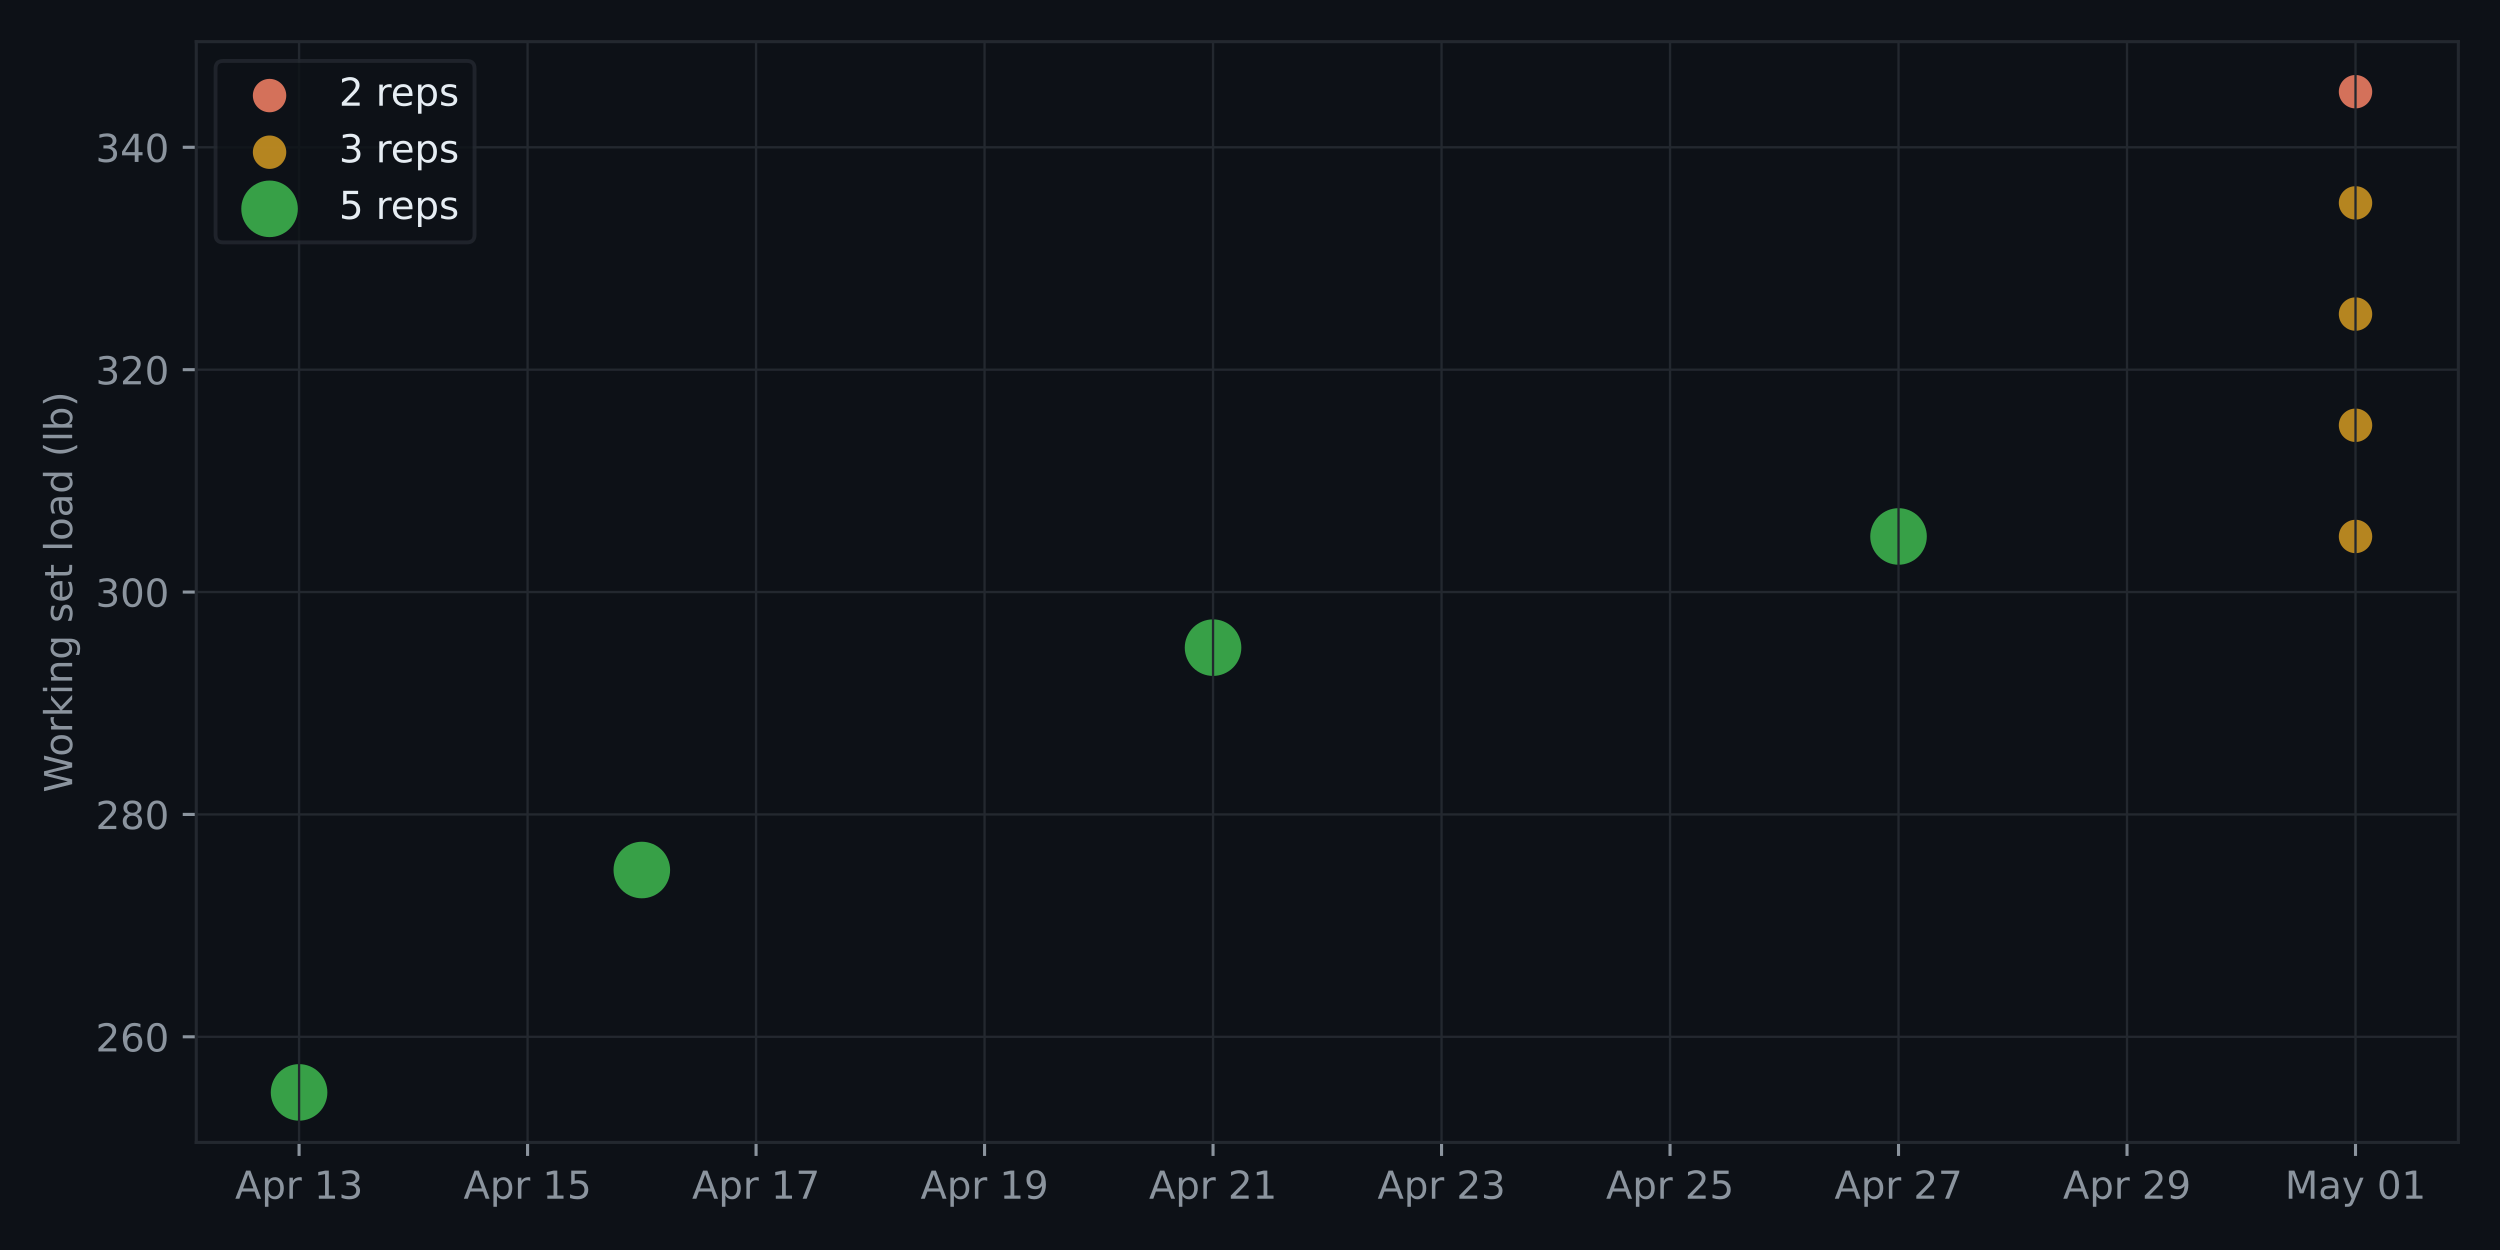
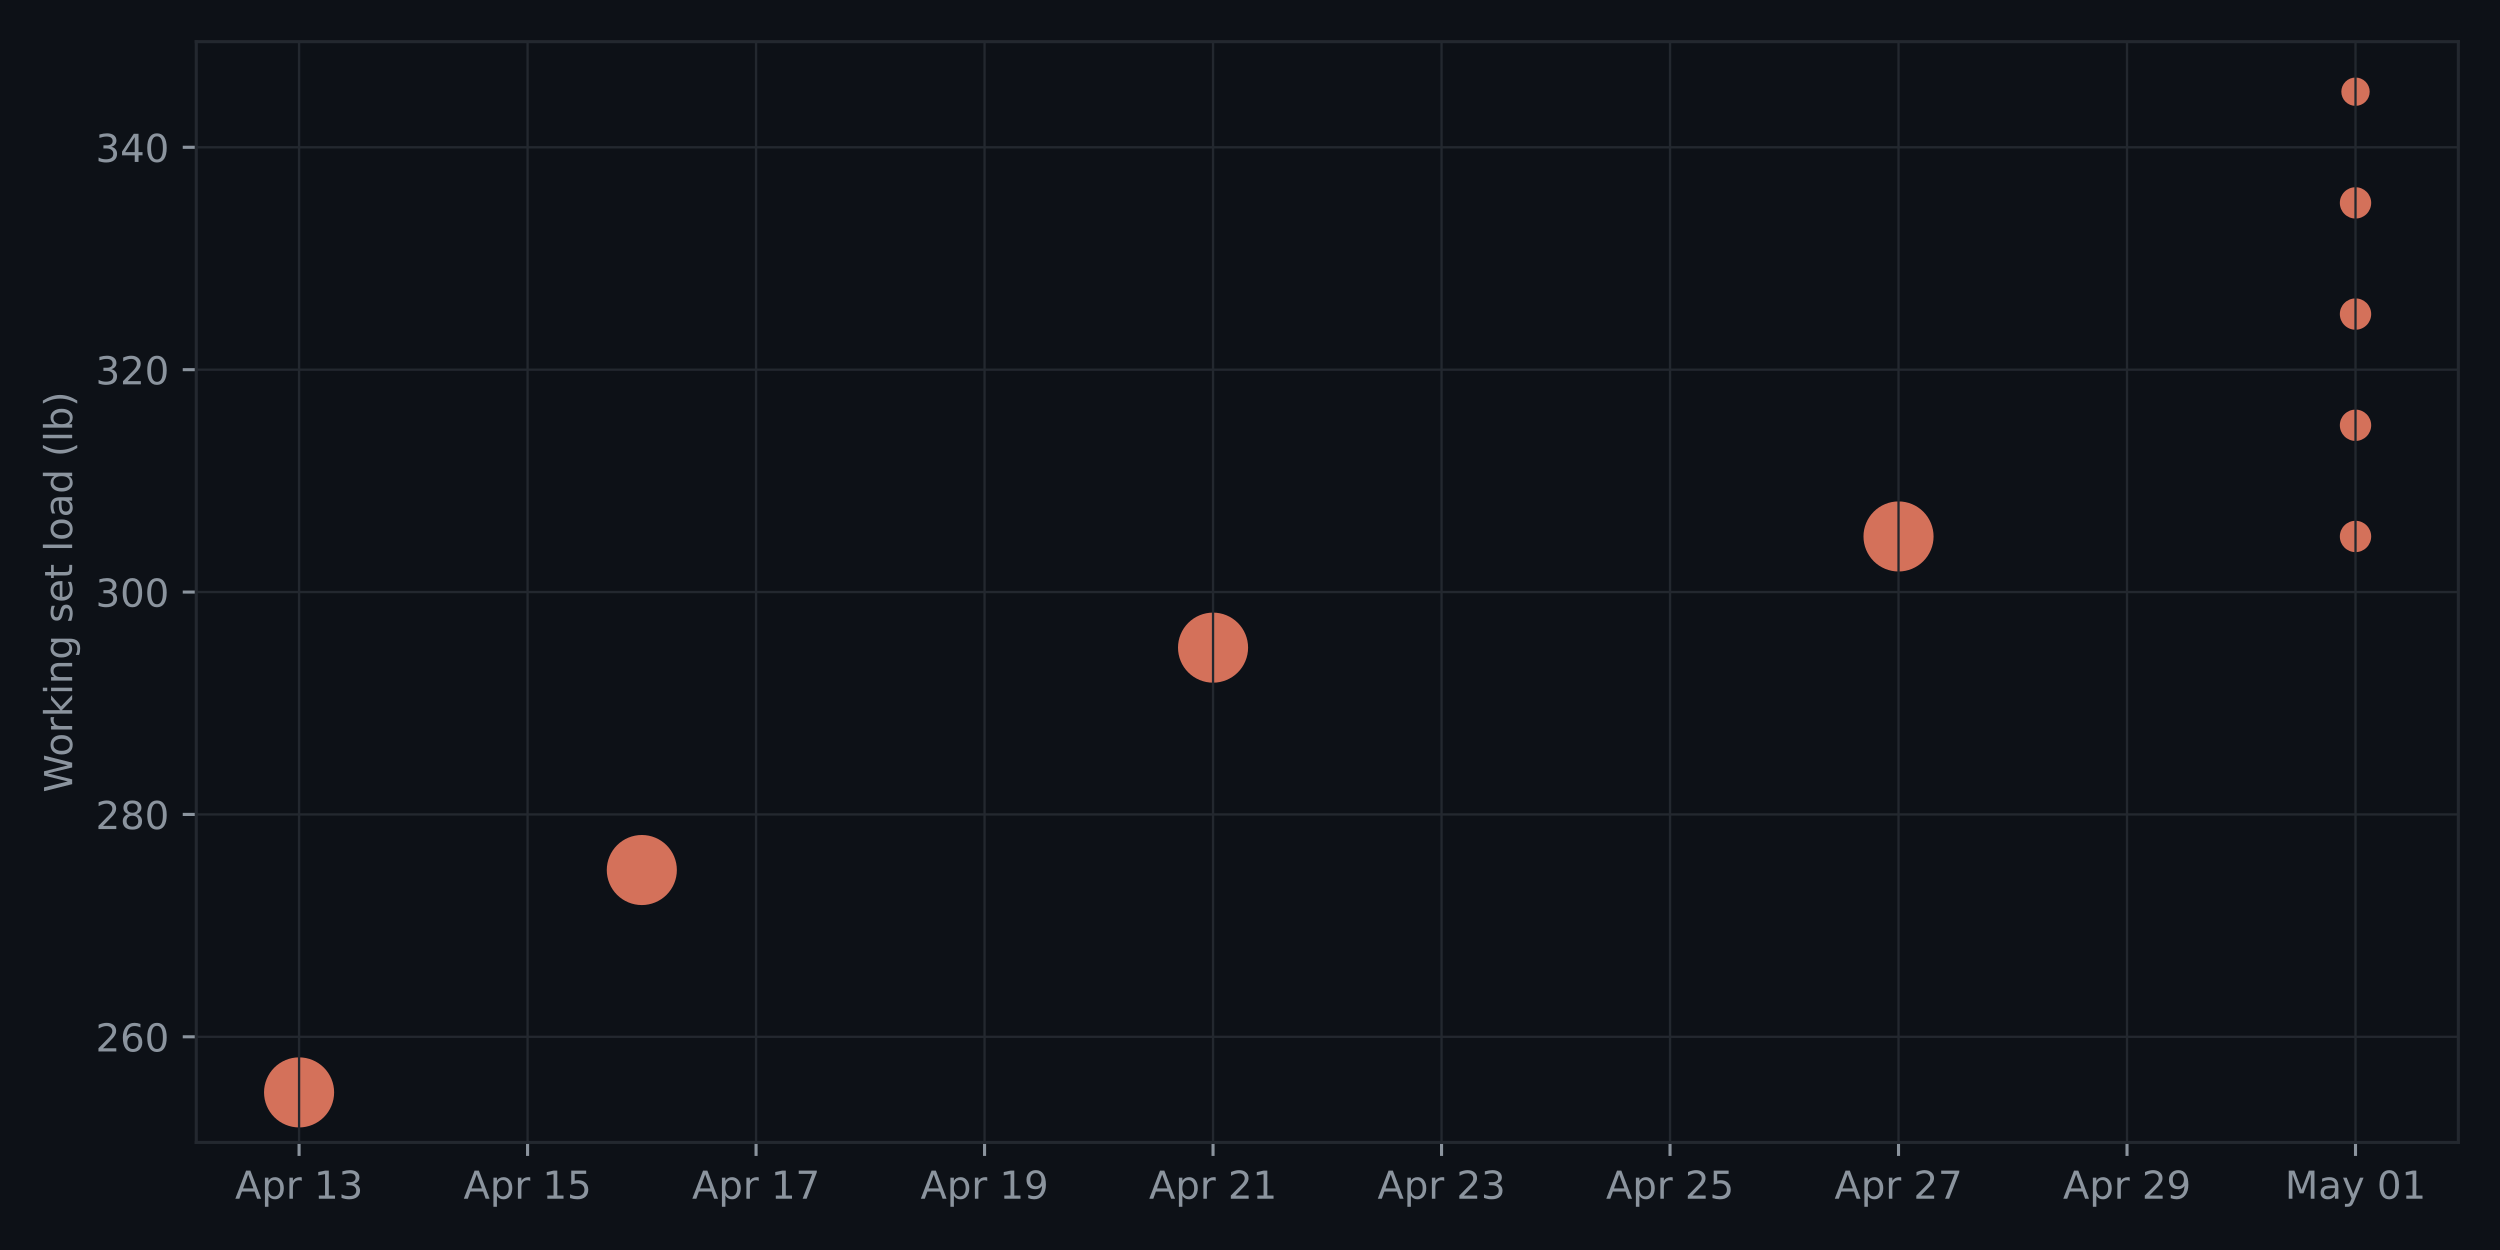
<svg xmlns="http://www.w3.org/2000/svg" xmlns:xlink="http://www.w3.org/1999/xlink" width="648pt" height="324pt" viewBox="0 0 648 324" version="1.1">
  <defs>
    <style type="text/css">*{stroke-linejoin: round; stroke-linecap: butt}</style>
  </defs>
  <g id="figure_1">
    <g id="patch_1">
      <path d="M 0 324  L 648 324  L 648 0  L 0 0  z " style="fill: #0d1117" />
    </g>
    <g id="axes_1">
      <g id="patch_2">
        <path d="M 50.87 296.12  L 637.2 296.12  L 637.2 10.8  L 50.87 10.8  z " style="fill: #0d1117" />
      </g>
      <g id="PathCollection_1">
-         <path d="M 610.549 28.099  C 611.697 28.099 612.798 27.643 613.61 26.831  C 614.423 26.019 614.879 24.917 614.879 23.769  C 614.879 22.621 614.423 21.519 613.61 20.707  C 612.798 19.895 611.697 19.439 610.549 19.439  C 609.4 19.439 608.299 19.895 607.487 20.707  C 606.675 21.519 606.219 22.621 606.219 23.769  C 606.219 24.917 606.675 26.019 607.487 26.831  C 608.299 27.643 609.4 28.099 610.549 28.099  z " clip-path="url(#p362db717b7)" style="fill: #f78166; fill-opacity: 0.85" />
-       </g>
-       <g id="PathCollection_2">
-         <path d="M 610.549 143.38  C 611.697 143.38 612.798 142.924 613.61 142.112  C 614.423 141.3 614.879 140.198 614.879 139.05  C 614.879 137.902 614.423 136.8 613.61 135.988  C 612.798 135.176 611.697 134.72 610.549 134.72  C 609.4 134.72 608.299 135.176 607.487 135.988  C 606.675 136.8 606.219 137.902 606.219 139.05  C 606.219 140.198 606.675 141.3 607.487 142.112  C 608.299 142.924 609.4 143.38 610.549 143.38  z " clip-path="url(#p362db717b7)" style="fill: #d29922; fill-opacity: 0.85" />
-         <path d="M 610.549 114.56  C 611.697 114.56 612.798 114.104 613.61 113.292  C 614.423 112.48 614.879 111.378 614.879 110.23  C 614.879 109.081 614.423 107.98 613.61 107.168  C 612.798 106.356 611.697 105.9 610.549 105.9  C 609.4 105.9 608.299 106.356 607.487 107.168  C 606.675 107.98 606.219 109.081 606.219 110.23  C 606.219 111.378 606.675 112.48 607.487 113.292  C 608.299 114.104 609.4 114.56 610.549 114.56  z " clip-path="url(#p362db717b7)" style="fill: #d29922; fill-opacity: 0.85" />
-         <path d="M 610.549 85.74  C 611.697 85.74 612.798 85.283 613.61 84.471  C 614.423 83.659 614.879 82.558 614.879 81.409  C 614.879 80.261 614.423 79.16 613.61 78.348  C 612.798 77.536 611.697 77.079 610.549 77.079  C 609.4 77.079 608.299 77.536 607.487 78.348  C 606.675 79.16 606.219 80.261 606.219 81.409  C 606.219 82.558 606.675 83.659 607.487 84.471  C 608.299 85.283 609.4 85.74 610.549 85.74  z " clip-path="url(#p362db717b7)" style="fill: #d29922; fill-opacity: 0.85" />
-         <path d="M 610.549 56.919  C 611.697 56.919 612.798 56.463 613.61 55.651  C 614.423 54.839 614.879 53.738 614.879 52.589  C 614.879 51.441 614.423 50.339 613.61 49.527  C 612.798 48.715 611.697 48.259 610.549 48.259  C 609.4 48.259 608.299 48.715 607.487 49.527  C 606.675 50.339 606.219 51.441 606.219 52.589  C 606.219 53.738 606.675 54.839 607.487 55.651  C 608.299 56.463 609.4 56.919 610.549 56.919  z " clip-path="url(#p362db717b7)" style="fill: #d29922; fill-opacity: 0.85" />
-       </g>
-       <g id="PathCollection_3">
-         <path d="M 77.521 290.482  C 79.466 290.482 81.331 289.71 82.705 288.335  C 84.08 286.96 84.853 285.095 84.853 283.151  C 84.853 281.207 84.08 279.342 82.705 277.967  C 81.331 276.592 79.466 275.819 77.521 275.819  C 75.577 275.819 73.712 276.592 72.337 277.967  C 70.962 279.342 70.19 281.207 70.19 283.151  C 70.19 285.095 70.962 286.96 72.337 288.335  C 73.712 289.71 75.577 290.482 77.521 290.482  z " clip-path="url(#p362db717b7)" style="fill: #3fb950; fill-opacity: 0.85" />
-         <path d="M 166.359 232.842  C 168.304 232.842 170.169 232.069 171.543 230.695  C 172.918 229.32 173.691 227.455 173.691 225.511  C 173.691 223.566 172.918 221.701 171.543 220.326  C 170.169 218.952 168.304 218.179 166.359 218.179  C 164.415 218.179 162.55 218.952 161.175 220.326  C 159.8 221.701 159.028 223.566 159.028 225.511  C 159.028 227.455 159.8 229.32 161.175 230.695  C 162.55 232.069 164.415 232.842 166.359 232.842  z " clip-path="url(#p362db717b7)" style="fill: #3fb950; fill-opacity: 0.85" />
-         <path d="M 314.422 175.202  C 316.367 175.202 318.232 174.429 319.606 173.054  C 320.981 171.679 321.754 169.814 321.754 167.87  C 321.754 165.926 320.981 164.061 319.606 162.686  C 318.232 161.311 316.367 160.539 314.422 160.539  C 312.478 160.539 310.613 161.311 309.238 162.686  C 307.863 164.061 307.091 165.926 307.091 167.87  C 307.091 169.814 307.863 171.679 309.238 173.054  C 310.613 174.429 312.478 175.202 314.422 175.202  z " clip-path="url(#p362db717b7)" style="fill: #3fb950; fill-opacity: 0.85" />
-         <path d="M 492.098 146.381  C 494.042 146.381 495.907 145.609 497.282 144.234  C 498.657 142.859 499.43 140.994 499.43 139.05  C 499.43 137.106 498.657 135.241 497.282 133.866  C 495.907 132.491 494.042 131.718 492.098 131.718  C 490.154 131.718 488.289 132.491 486.914 133.866  C 485.539 135.241 484.767 137.106 484.767 139.05  C 484.767 140.994 485.539 142.859 486.914 144.234  C 488.289 145.609 490.154 146.381 492.098 146.381  z " clip-path="url(#p362db717b7)" style="fill: #3fb950; fill-opacity: 0.85" />
+         <path d="M 77.521 292.234  C 79.93 292.234 82.241 291.277 83.944 289.574  C 85.647 287.87 86.604 285.56 86.604 283.151  C 86.604 280.742 85.647 278.432 83.944 276.728  C 82.241 275.025 79.93 274.068 77.521 274.068  C 75.113 274.068 72.802 275.025 71.099 276.728  C 69.395 278.432 68.438 280.742 68.438 283.151  C 68.438 285.56 69.395 287.87 71.099 289.574  C 72.802 291.277 75.113 292.234 77.521 292.234  z " clip-path="url(#p759ec7ff2c)" style="fill: #f78166; fill-opacity: 0.85" />
+         <path d="M 166.359 234.593  C 168.768 234.593 171.079 233.636 172.782 231.933  C 174.485 230.23 175.442 227.919 175.442 225.511  C 175.442 223.102 174.485 220.791 172.782 219.088  C 171.079 217.385 168.768 216.428 166.359 216.428  C 163.95 216.428 161.64 217.385 159.937 219.088  C 158.233 220.791 157.276 223.102 157.276 225.511  C 157.276 227.919 158.233 230.23 159.937 231.933  C 161.64 233.636 163.95 234.593 166.359 234.593  z " clip-path="url(#p759ec7ff2c)" style="fill: #f78166; fill-opacity: 0.85" />
+         <path d="M 314.422 176.953  C 316.831 176.953 319.142 175.996 320.845 174.293  C 322.548 172.589 323.505 170.279 323.505 167.87  C 323.505 165.461 322.548 163.151 320.845 161.447  C 319.142 159.744 316.831 158.787 314.422 158.787  C 312.014 158.787 309.703 159.744 308 161.447  C 306.296 163.151 305.339 165.461 305.339 167.87  C 305.339 170.279 306.296 172.589 308 174.293  C 309.703 175.996 312.014 176.953 314.422 176.953  z " clip-path="url(#p759ec7ff2c)" style="fill: #f78166; fill-opacity: 0.85" />
+         <path d="M 492.098 148.133  C 494.507 148.133 496.817 147.176 498.521 145.473  C 500.224 143.769 501.181 141.459 501.181 139.05  C 501.181 136.641 500.224 134.331 498.521 132.627  C 496.817 130.924 494.507 129.967 492.098 129.967  C 489.689 129.967 487.379 130.924 485.676 132.627  C 483.972 134.331 483.015 136.641 483.015 139.05  C 483.015 141.459 483.972 143.769 485.676 145.473  C 487.379 147.176 489.689 148.133 492.098 148.133  z " clip-path="url(#p759ec7ff2c)" style="fill: #f78166; fill-opacity: 0.85" />
+         <path d="M 610.549 143.112  C 611.626 143.112 612.659 142.684 613.421 141.922  C 614.183 141.16 614.611 140.127 614.611 139.05  C 614.611 137.973 614.183 136.939 613.421 136.178  C 612.659 135.416 611.626 134.988 610.549 134.988  C 609.471 134.988 608.438 135.416 607.676 136.178  C 606.915 136.939 606.487 137.973 606.487 139.05  C 606.487 140.127 606.915 141.16 607.676 141.922  C 608.438 142.684 609.471 143.112 610.549 143.112  z " clip-path="url(#p759ec7ff2c)" style="fill: #f78166; fill-opacity: 0.85" />
+         <path d="M 610.549 114.292  C 611.626 114.292 612.659 113.864 613.421 113.102  C 614.183 112.34 614.611 111.307 614.611 110.23  C 614.611 109.152 614.183 108.119 613.421 107.357  C 612.659 106.596 611.626 106.168 610.549 106.168  C 609.471 106.168 608.438 106.596 607.676 107.357  C 606.915 108.119 606.487 109.152 606.487 110.23  C 606.487 111.307 606.915 112.34 607.676 113.102  C 608.438 113.864 609.471 114.292 610.549 114.292  z " clip-path="url(#p759ec7ff2c)" style="fill: #f78166; fill-opacity: 0.85" />
+         <path d="M 610.549 85.472  C 611.626 85.472 612.659 85.044 613.421 84.282  C 614.183 83.52 614.611 82.487 614.611 81.409  C 614.611 80.332 614.183 79.299 613.421 78.537  C 612.659 77.775 611.626 77.347 610.549 77.347  C 609.471 77.347 608.438 77.775 607.676 78.537  C 606.915 79.299 606.487 80.332 606.487 81.409  C 606.487 82.487 606.915 83.52 607.676 84.282  C 608.438 85.044 609.471 85.472 610.549 85.472  z " clip-path="url(#p759ec7ff2c)" style="fill: #f78166; fill-opacity: 0.85" />
+         <path d="M 610.549 56.651  C 611.626 56.651 612.659 56.223 613.421 55.462  C 614.183 54.7 614.611 53.667 614.611 52.589  C 614.611 51.512 614.183 50.479 613.421 49.717  C 612.659 48.955 611.626 48.527 610.549 48.527  C 609.471 48.527 608.438 48.955 607.676 49.717  C 606.915 50.479 606.487 51.512 606.487 52.589  C 606.487 53.667 606.915 54.7 607.676 55.462  C 608.438 56.223 609.471 56.651 610.549 56.651  z " clip-path="url(#p759ec7ff2c)" style="fill: #f78166; fill-opacity: 0.85" />
+         <path d="M 610.549 27.443  C 611.523 27.443 612.458 27.056 613.147 26.367  C 613.836 25.678 614.223 24.744 614.223 23.769  C 614.223 22.795 613.836 21.86 613.147 21.171  C 612.458 20.482 611.523 20.095 610.549 20.095  C 609.574 20.095 608.64 20.482 607.951 21.171  C 607.262 21.86 606.874 22.795 606.874 23.769  C 606.874 24.744 607.262 25.678 607.951 26.367  C 608.64 27.056 609.574 27.443 610.549 27.443  z " clip-path="url(#p759ec7ff2c)" style="fill: #f78166; fill-opacity: 0.85" />
      </g>
      <g id="matplotlib.axis_1">
        <g id="xtick_1">
          <g id="line2d_1">
-             <path d="M 77.521 296.12  L 77.521 10.8  " clip-path="url(#p362db717b7)" style="fill: none; stroke: #23282f; stroke-width: 0.6; stroke-linecap: square" />
+             <path d="M 77.521 296.12  L 77.521 10.8  " clip-path="url(#p759ec7ff2c)" style="fill: none; stroke: #23282f; stroke-width: 0.6; stroke-linecap: square" />
          </g>
          <g id="line2d_2">
            <defs>
-               <path id="mfca9817103" d="M 0 0  L 0 3.5  " style="stroke: #8b949e; stroke-width: 0.8" />
+               <path id="m2b753c5505" d="M 0 0  L 0 3.5  " style="stroke: #8b949e; stroke-width: 0.8" />
            </defs>
            <g>
-               <use xlink:href="#mfca9817103" x="77.521" y="296.12" style="fill: #8b949e; stroke: #8b949e; stroke-width: 0.8" />
+               <use xlink:href="#m2b753c5505" x="77.521" y="296.12" style="fill: #8b949e; stroke: #8b949e; stroke-width: 0.8" />
            </g>
          </g>
          <g id="text_1">
            <g style="fill: #8b949e" transform="translate(60.9198 310.7184) scale(0.1 -0.1)">
              <defs>
                <path id="DejaVuSans-41" d="M 2188 4044  L 1331 1722  L 3047 1722  L 2188 4044  z M 1831 4666  L 2547 4666  L 4325 0  L 3669 0  L 3244 1197  L 1141 1197  L 716 0  L 50 0  L 1831 4666  z " transform="scale(0.015625)" />
                <path id="DejaVuSans-70" d="M 1159 525  L 1159 -1331  L 581 -1331  L 581 3500  L 1159 3500  L 1159 2969  Q 1341 3281 1617 3432  Q 1894 3584 2278 3584  Q 2916 3584 3314 3078  Q 3713 2572 3713 1747  Q 3713 922 3314 415  Q 2916 -91 2278 -91  Q 1894 -91 1617 61  Q 1341 213 1159 525  z M 3116 1747  Q 3116 2381 2855 2742  Q 2594 3103 2138 3103  Q 1681 3103 1420 2742  Q 1159 2381 1159 1747  Q 1159 1113 1420 752  Q 1681 391 2138 391  Q 2594 391 2855 752  Q 3116 1113 3116 1747  z " transform="scale(0.015625)" />
                <path id="DejaVuSans-72" d="M 2631 2963  Q 2534 3019 2420 3045  Q 2306 3072 2169 3072  Q 1681 3072 1420 2755  Q 1159 2438 1159 1844  L 1159 0  L 581 0  L 581 3500  L 1159 3500  L 1159 2956  Q 1341 3275 1631 3429  Q 1922 3584 2338 3584  Q 2397 3584 2469 3576  Q 2541 3569 2628 3553  L 2631 2963  z " transform="scale(0.015625)" />
                <path id="DejaVuSans-20" transform="scale(0.015625)" />
                <path id="DejaVuSans-31" d="M 794 531  L 1825 531  L 1825 4091  L 703 3866  L 703 4441  L 1819 4666  L 2450 4666  L 2450 531  L 3481 531  L 3481 0  L 794 0  L 794 531  z " transform="scale(0.015625)" />
                <path id="DejaVuSans-33" d="M 2597 2516  Q 3050 2419 3304 2112  Q 3559 1806 3559 1356  Q 3559 666 3084 287  Q 2609 -91 1734 -91  Q 1441 -91 1130 -33  Q 819 25 488 141  L 488 750  Q 750 597 1062 519  Q 1375 441 1716 441  Q 2309 441 2620 675  Q 2931 909 2931 1356  Q 2931 1769 2642 2001  Q 2353 2234 1838 2234  L 1294 2234  L 1294 2753  L 1863 2753  Q 2328 2753 2575 2939  Q 2822 3125 2822 3475  Q 2822 3834 2567 4026  Q 2313 4219 1838 4219  Q 1578 4219 1281 4162  Q 984 4106 628 3988  L 628 4550  Q 988 4650 1302 4700  Q 1616 4750 1894 4750  Q 2613 4750 3031 4423  Q 3450 4097 3450 3541  Q 3450 3153 3228 2886  Q 3006 2619 2597 2516  z " transform="scale(0.015625)" />
              </defs>
              <use xlink:href="#DejaVuSans-41" />
              <use xlink:href="#DejaVuSans-70" x="68.408" />
              <use xlink:href="#DejaVuSans-72" x="131.885" />
              <use xlink:href="#DejaVuSans-20" x="172.998" />
              <use xlink:href="#DejaVuSans-31" x="204.785" />
              <use xlink:href="#DejaVuSans-33" x="268.408" />
            </g>
          </g>
        </g>
        <g id="xtick_2">
          <g id="line2d_3">
-             <path d="M 136.747 296.12  L 136.747 10.8  " clip-path="url(#p362db717b7)" style="fill: none; stroke: #23282f; stroke-width: 0.6; stroke-linecap: square" />
+             <path d="M 136.747 296.12  L 136.747 10.8  " clip-path="url(#p759ec7ff2c)" style="fill: none; stroke: #23282f; stroke-width: 0.6; stroke-linecap: square" />
          </g>
          <g id="line2d_4">
            <g>
-               <use xlink:href="#mfca9817103" x="136.747" y="296.12" style="fill: #8b949e; stroke: #8b949e; stroke-width: 0.8" />
+               <use xlink:href="#m2b753c5505" x="136.747" y="296.12" style="fill: #8b949e; stroke: #8b949e; stroke-width: 0.8" />
            </g>
          </g>
          <g id="text_2">
            <g style="fill: #8b949e" transform="translate(120.1451 310.7184) scale(0.1 -0.1)">
              <defs>
                <path id="DejaVuSans-35" d="M 691 4666  L 3169 4666  L 3169 4134  L 1269 4134  L 1269 2991  Q 1406 3038 1543 3061  Q 1681 3084 1819 3084  Q 2600 3084 3056 2656  Q 3513 2228 3513 1497  Q 3513 744 3044 326  Q 2575 -91 1722 -91  Q 1428 -91 1123 -41  Q 819 9 494 109  L 494 744  Q 775 591 1075 516  Q 1375 441 1709 441  Q 2250 441 2565 725  Q 2881 1009 2881 1497  Q 2881 1984 2565 2268  Q 2250 2553 1709 2553  Q 1456 2553 1204 2497  Q 953 2441 691 2322  L 691 4666  z " transform="scale(0.015625)" />
              </defs>
              <use xlink:href="#DejaVuSans-41" />
              <use xlink:href="#DejaVuSans-70" x="68.408" />
              <use xlink:href="#DejaVuSans-72" x="131.885" />
              <use xlink:href="#DejaVuSans-20" x="172.998" />
              <use xlink:href="#DejaVuSans-31" x="204.785" />
              <use xlink:href="#DejaVuSans-35" x="268.408" />
            </g>
          </g>
        </g>
        <g id="xtick_3">
          <g id="line2d_5">
-             <path d="M 195.972 296.12  L 195.972 10.8  " clip-path="url(#p362db717b7)" style="fill: none; stroke: #23282f; stroke-width: 0.6; stroke-linecap: square" />
+             <path d="M 195.972 296.12  L 195.972 10.8  " clip-path="url(#p759ec7ff2c)" style="fill: none; stroke: #23282f; stroke-width: 0.6; stroke-linecap: square" />
          </g>
          <g id="line2d_6">
            <g>
-               <use xlink:href="#mfca9817103" x="195.972" y="296.12" style="fill: #8b949e; stroke: #8b949e; stroke-width: 0.8" />
+               <use xlink:href="#m2b753c5505" x="195.972" y="296.12" style="fill: #8b949e; stroke: #8b949e; stroke-width: 0.8" />
            </g>
          </g>
          <g id="text_3">
            <g style="fill: #8b949e" transform="translate(179.3703 310.7184) scale(0.1 -0.1)">
              <defs>
                <path id="DejaVuSans-37" d="M 525 4666  L 3525 4666  L 3525 4397  L 1831 0  L 1172 0  L 2766 4134  L 525 4134  L 525 4666  z " transform="scale(0.015625)" />
              </defs>
              <use xlink:href="#DejaVuSans-41" />
              <use xlink:href="#DejaVuSans-70" x="68.408" />
              <use xlink:href="#DejaVuSans-72" x="131.885" />
              <use xlink:href="#DejaVuSans-20" x="172.998" />
              <use xlink:href="#DejaVuSans-31" x="204.785" />
              <use xlink:href="#DejaVuSans-37" x="268.408" />
            </g>
          </g>
        </g>
        <g id="xtick_4">
          <g id="line2d_7">
-             <path d="M 255.197 296.12  L 255.197 10.8  " clip-path="url(#p362db717b7)" style="fill: none; stroke: #23282f; stroke-width: 0.6; stroke-linecap: square" />
+             <path d="M 255.197 296.12  L 255.197 10.8  " clip-path="url(#p759ec7ff2c)" style="fill: none; stroke: #23282f; stroke-width: 0.6; stroke-linecap: square" />
          </g>
          <g id="line2d_8">
            <g>
-               <use xlink:href="#mfca9817103" x="255.197" y="296.12" style="fill: #8b949e; stroke: #8b949e; stroke-width: 0.8" />
+               <use xlink:href="#m2b753c5505" x="255.197" y="296.12" style="fill: #8b949e; stroke: #8b949e; stroke-width: 0.8" />
            </g>
          </g>
          <g id="text_4">
            <g style="fill: #8b949e" transform="translate(238.5956 310.7184) scale(0.1 -0.1)">
              <defs>
                <path id="DejaVuSans-39" d="M 703 97  L 703 672  Q 941 559 1184 500  Q 1428 441 1663 441  Q 2288 441 2617 861  Q 2947 1281 2994 2138  Q 2813 1869 2534 1725  Q 2256 1581 1919 1581  Q 1219 1581 811 2004  Q 403 2428 403 3163  Q 403 3881 828 4315  Q 1253 4750 1959 4750  Q 2769 4750 3195 4129  Q 3622 3509 3622 2328  Q 3622 1225 3098 567  Q 2575 -91 1691 -91  Q 1453 -91 1209 -44  Q 966 3 703 97  z M 1959 2075  Q 2384 2075 2632 2365  Q 2881 2656 2881 3163  Q 2881 3666 2632 3958  Q 2384 4250 1959 4250  Q 1534 4250 1286 3958  Q 1038 3666 1038 3163  Q 1038 2656 1286 2365  Q 1534 2075 1959 2075  z " transform="scale(0.015625)" />
              </defs>
              <use xlink:href="#DejaVuSans-41" />
              <use xlink:href="#DejaVuSans-70" x="68.408" />
              <use xlink:href="#DejaVuSans-72" x="131.885" />
              <use xlink:href="#DejaVuSans-20" x="172.998" />
              <use xlink:href="#DejaVuSans-31" x="204.785" />
              <use xlink:href="#DejaVuSans-39" x="268.408" />
            </g>
          </g>
        </g>
        <g id="xtick_5">
          <g id="line2d_9">
-             <path d="M 314.422 296.12  L 314.422 10.8  " clip-path="url(#p362db717b7)" style="fill: none; stroke: #23282f; stroke-width: 0.6; stroke-linecap: square" />
+             <path d="M 314.422 296.12  L 314.422 10.8  " clip-path="url(#p759ec7ff2c)" style="fill: none; stroke: #23282f; stroke-width: 0.6; stroke-linecap: square" />
          </g>
          <g id="line2d_10">
            <g>
-               <use xlink:href="#mfca9817103" x="314.422" y="296.12" style="fill: #8b949e; stroke: #8b949e; stroke-width: 0.8" />
+               <use xlink:href="#m2b753c5505" x="314.422" y="296.12" style="fill: #8b949e; stroke: #8b949e; stroke-width: 0.8" />
            </g>
          </g>
          <g id="text_5">
            <g style="fill: #8b949e" transform="translate(297.8208 310.7184) scale(0.1 -0.1)">
              <defs>
                <path id="DejaVuSans-32" d="M 1228 531  L 3431 531  L 3431 0  L 469 0  L 469 531  Q 828 903 1448 1529  Q 2069 2156 2228 2338  Q 2531 2678 2651 2914  Q 2772 3150 2772 3378  Q 2772 3750 2511 3984  Q 2250 4219 1831 4219  Q 1534 4219 1204 4116  Q 875 4013 500 3803  L 500 4441  Q 881 4594 1212 4672  Q 1544 4750 1819 4750  Q 2544 4750 2975 4387  Q 3406 4025 3406 3419  Q 3406 3131 3298 2873  Q 3191 2616 2906 2266  Q 2828 2175 2409 1742  Q 1991 1309 1228 531  z " transform="scale(0.015625)" />
              </defs>
              <use xlink:href="#DejaVuSans-41" />
              <use xlink:href="#DejaVuSans-70" x="68.408" />
              <use xlink:href="#DejaVuSans-72" x="131.885" />
              <use xlink:href="#DejaVuSans-20" x="172.998" />
              <use xlink:href="#DejaVuSans-32" x="204.785" />
              <use xlink:href="#DejaVuSans-31" x="268.408" />
            </g>
          </g>
        </g>
        <g id="xtick_6">
          <g id="line2d_11">
-             <path d="M 373.648 296.12  L 373.648 10.8  " clip-path="url(#p362db717b7)" style="fill: none; stroke: #23282f; stroke-width: 0.6; stroke-linecap: square" />
+             <path d="M 373.648 296.12  L 373.648 10.8  " clip-path="url(#p759ec7ff2c)" style="fill: none; stroke: #23282f; stroke-width: 0.6; stroke-linecap: square" />
          </g>
          <g id="line2d_12">
            <g>
-               <use xlink:href="#mfca9817103" x="373.648" y="296.12" style="fill: #8b949e; stroke: #8b949e; stroke-width: 0.8" />
+               <use xlink:href="#m2b753c5505" x="373.648" y="296.12" style="fill: #8b949e; stroke: #8b949e; stroke-width: 0.8" />
            </g>
          </g>
          <g id="text_6">
            <g style="fill: #8b949e" transform="translate(357.0461 310.7184) scale(0.1 -0.1)">
              <use xlink:href="#DejaVuSans-41" />
              <use xlink:href="#DejaVuSans-70" x="68.408" />
              <use xlink:href="#DejaVuSans-72" x="131.885" />
              <use xlink:href="#DejaVuSans-20" x="172.998" />
              <use xlink:href="#DejaVuSans-32" x="204.785" />
              <use xlink:href="#DejaVuSans-33" x="268.408" />
            </g>
          </g>
        </g>
        <g id="xtick_7">
          <g id="line2d_13">
-             <path d="M 432.873 296.12  L 432.873 10.8  " clip-path="url(#p362db717b7)" style="fill: none; stroke: #23282f; stroke-width: 0.6; stroke-linecap: square" />
+             <path d="M 432.873 296.12  L 432.873 10.8  " clip-path="url(#p759ec7ff2c)" style="fill: none; stroke: #23282f; stroke-width: 0.6; stroke-linecap: square" />
          </g>
          <g id="line2d_14">
            <g>
-               <use xlink:href="#mfca9817103" x="432.873" y="296.12" style="fill: #8b949e; stroke: #8b949e; stroke-width: 0.8" />
+               <use xlink:href="#m2b753c5505" x="432.873" y="296.12" style="fill: #8b949e; stroke: #8b949e; stroke-width: 0.8" />
            </g>
          </g>
          <g id="text_7">
            <g style="fill: #8b949e" transform="translate(416.2713 310.7184) scale(0.1 -0.1)">
              <use xlink:href="#DejaVuSans-41" />
              <use xlink:href="#DejaVuSans-70" x="68.408" />
              <use xlink:href="#DejaVuSans-72" x="131.885" />
              <use xlink:href="#DejaVuSans-20" x="172.998" />
              <use xlink:href="#DejaVuSans-32" x="204.785" />
              <use xlink:href="#DejaVuSans-35" x="268.408" />
            </g>
          </g>
        </g>
        <g id="xtick_8">
          <g id="line2d_15">
-             <path d="M 492.098 296.12  L 492.098 10.8  " clip-path="url(#p362db717b7)" style="fill: none; stroke: #23282f; stroke-width: 0.6; stroke-linecap: square" />
+             <path d="M 492.098 296.12  L 492.098 10.8  " clip-path="url(#p759ec7ff2c)" style="fill: none; stroke: #23282f; stroke-width: 0.6; stroke-linecap: square" />
          </g>
          <g id="line2d_16">
            <g>
-               <use xlink:href="#mfca9817103" x="492.098" y="296.12" style="fill: #8b949e; stroke: #8b949e; stroke-width: 0.8" />
+               <use xlink:href="#m2b753c5505" x="492.098" y="296.12" style="fill: #8b949e; stroke: #8b949e; stroke-width: 0.8" />
            </g>
          </g>
          <g id="text_8">
            <g style="fill: #8b949e" transform="translate(475.4966 310.7184) scale(0.1 -0.1)">
              <use xlink:href="#DejaVuSans-41" />
              <use xlink:href="#DejaVuSans-70" x="68.408" />
              <use xlink:href="#DejaVuSans-72" x="131.885" />
              <use xlink:href="#DejaVuSans-20" x="172.998" />
              <use xlink:href="#DejaVuSans-32" x="204.785" />
              <use xlink:href="#DejaVuSans-37" x="268.408" />
            </g>
          </g>
        </g>
        <g id="xtick_9">
          <g id="line2d_17">
-             <path d="M 551.323 296.12  L 551.323 10.8  " clip-path="url(#p362db717b7)" style="fill: none; stroke: #23282f; stroke-width: 0.6; stroke-linecap: square" />
+             <path d="M 551.323 296.12  L 551.323 10.8  " clip-path="url(#p759ec7ff2c)" style="fill: none; stroke: #23282f; stroke-width: 0.6; stroke-linecap: square" />
          </g>
          <g id="line2d_18">
            <g>
-               <use xlink:href="#mfca9817103" x="551.323" y="296.12" style="fill: #8b949e; stroke: #8b949e; stroke-width: 0.8" />
+               <use xlink:href="#m2b753c5505" x="551.323" y="296.12" style="fill: #8b949e; stroke: #8b949e; stroke-width: 0.8" />
            </g>
          </g>
          <g id="text_9">
            <g style="fill: #8b949e" transform="translate(534.7218 310.7184) scale(0.1 -0.1)">
              <use xlink:href="#DejaVuSans-41" />
              <use xlink:href="#DejaVuSans-70" x="68.408" />
              <use xlink:href="#DejaVuSans-72" x="131.885" />
              <use xlink:href="#DejaVuSans-20" x="172.998" />
              <use xlink:href="#DejaVuSans-32" x="204.785" />
              <use xlink:href="#DejaVuSans-39" x="268.408" />
            </g>
          </g>
        </g>
        <g id="xtick_10">
          <g id="line2d_19">
-             <path d="M 610.549 296.12  L 610.549 10.8  " clip-path="url(#p362db717b7)" style="fill: none; stroke: #23282f; stroke-width: 0.6; stroke-linecap: square" />
+             <path d="M 610.549 296.12  L 610.549 10.8  " clip-path="url(#p759ec7ff2c)" style="fill: none; stroke: #23282f; stroke-width: 0.6; stroke-linecap: square" />
          </g>
          <g id="line2d_20">
            <g>
-               <use xlink:href="#mfca9817103" x="610.549" y="296.12" style="fill: #8b949e; stroke: #8b949e; stroke-width: 0.8" />
+               <use xlink:href="#m2b753c5505" x="610.549" y="296.12" style="fill: #8b949e; stroke: #8b949e; stroke-width: 0.8" />
            </g>
          </g>
          <g id="text_10">
            <g style="fill: #8b949e" transform="translate(592.2596 310.7184) scale(0.1 -0.1)">
              <defs>
                <path id="DejaVuSans-4d" d="M 628 4666  L 1569 4666  L 2759 1491  L 3956 4666  L 4897 4666  L 4897 0  L 4281 0  L 4281 4097  L 3078 897  L 2444 897  L 1241 4097  L 1241 0  L 628 0  L 628 4666  z " transform="scale(0.015625)" />
                <path id="DejaVuSans-61" d="M 2194 1759  Q 1497 1759 1228 1600  Q 959 1441 959 1056  Q 959 750 1161 570  Q 1363 391 1709 391  Q 2188 391 2477 730  Q 2766 1069 2766 1631  L 2766 1759  L 2194 1759  z M 3341 1997  L 3341 0  L 2766 0  L 2766 531  Q 2569 213 2275 61  Q 1981 -91 1556 -91  Q 1019 -91 701 211  Q 384 513 384 1019  Q 384 1609 779 1909  Q 1175 2209 1959 2209  L 2766 2209  L 2766 2266  Q 2766 2663 2505 2880  Q 2244 3097 1772 3097  Q 1472 3097 1187 3025  Q 903 2953 641 2809  L 641 3341  Q 956 3463 1253 3523  Q 1550 3584 1831 3584  Q 2591 3584 2966 3190  Q 3341 2797 3341 1997  z " transform="scale(0.015625)" />
                <path id="DejaVuSans-79" d="M 2059 -325  Q 1816 -950 1584 -1140  Q 1353 -1331 966 -1331  L 506 -1331  L 506 -850  L 844 -850  Q 1081 -850 1212 -737  Q 1344 -625 1503 -206  L 1606 56  L 191 3500  L 800 3500  L 1894 763  L 2988 3500  L 3597 3500  L 2059 -325  z " transform="scale(0.015625)" />
                <path id="DejaVuSans-30" d="M 2034 4250  Q 1547 4250 1301 3770  Q 1056 3291 1056 2328  Q 1056 1369 1301 889  Q 1547 409 2034 409  Q 2525 409 2770 889  Q 3016 1369 3016 2328  Q 3016 3291 2770 3770  Q 2525 4250 2034 4250  z M 2034 4750  Q 2819 4750 3233 4129  Q 3647 3509 3647 2328  Q 3647 1150 3233 529  Q 2819 -91 2034 -91  Q 1250 -91 836 529  Q 422 1150 422 2328  Q 422 3509 836 4129  Q 1250 4750 2034 4750  z " transform="scale(0.015625)" />
              </defs>
              <use xlink:href="#DejaVuSans-4d" />
              <use xlink:href="#DejaVuSans-61" x="86.279" />
              <use xlink:href="#DejaVuSans-79" x="147.559" />
              <use xlink:href="#DejaVuSans-20" x="206.738" />
              <use xlink:href="#DejaVuSans-30" x="238.525" />
              <use xlink:href="#DejaVuSans-31" x="302.148" />
            </g>
          </g>
        </g>
      </g>
      <g id="matplotlib.axis_2">
        <g id="ytick_1">
          <g id="line2d_21">
-             <path d="M 50.87 268.741  L 637.2 268.741  " clip-path="url(#p362db717b7)" style="fill: none; stroke: #23282f; stroke-width: 0.6; stroke-linecap: square" />
+             <path d="M 50.87 268.741  L 637.2 268.741  " clip-path="url(#p759ec7ff2c)" style="fill: none; stroke: #23282f; stroke-width: 0.6; stroke-linecap: square" />
          </g>
          <g id="line2d_22">
            <defs>
-               <path id="m09a1e2f13f" d="M 0 0  L -3.5 0  " style="stroke: #8b949e; stroke-width: 0.8" />
+               <path id="m3c26af43c7" d="M 0 0  L -3.5 0  " style="stroke: #8b949e; stroke-width: 0.8" />
            </defs>
            <g>
-               <use xlink:href="#m09a1e2f13f" x="50.87" y="268.741" style="fill: #8b949e; stroke: #8b949e; stroke-width: 0.8" />
+               <use xlink:href="#m3c26af43c7" x="50.87" y="268.741" style="fill: #8b949e; stroke: #8b949e; stroke-width: 0.8" />
            </g>
          </g>
          <g id="text_11">
            <g style="fill: #8b949e" transform="translate(24.7825 272.54) scale(0.1 -0.1)">
              <defs>
                <path id="DejaVuSans-36" d="M 2113 2584  Q 1688 2584 1439 2293  Q 1191 2003 1191 1497  Q 1191 994 1439 701  Q 1688 409 2113 409  Q 2538 409 2786 701  Q 3034 994 3034 1497  Q 3034 2003 2786 2293  Q 2538 2584 2113 2584  z M 3366 4563  L 3366 3988  Q 3128 4100 2886 4159  Q 2644 4219 2406 4219  Q 1781 4219 1451 3797  Q 1122 3375 1075 2522  Q 1259 2794 1537 2939  Q 1816 3084 2150 3084  Q 2853 3084 3261 2657  Q 3669 2231 3669 1497  Q 3669 778 3244 343  Q 2819 -91 2113 -91  Q 1303 -91 875 529  Q 447 1150 447 2328  Q 447 3434 972 4092  Q 1497 4750 2381 4750  Q 2619 4750 2861 4703  Q 3103 4656 3366 4563  z " transform="scale(0.015625)" />
              </defs>
              <use xlink:href="#DejaVuSans-32" />
              <use xlink:href="#DejaVuSans-36" x="63.623" />
              <use xlink:href="#DejaVuSans-30" x="127.246" />
            </g>
          </g>
        </g>
        <g id="ytick_2">
          <g id="line2d_23">
-             <path d="M 50.87 211.1  L 637.2 211.1  " clip-path="url(#p362db717b7)" style="fill: none; stroke: #23282f; stroke-width: 0.6; stroke-linecap: square" />
+             <path d="M 50.87 211.1  L 637.2 211.1  " clip-path="url(#p759ec7ff2c)" style="fill: none; stroke: #23282f; stroke-width: 0.6; stroke-linecap: square" />
          </g>
          <g id="line2d_24">
            <g>
-               <use xlink:href="#m09a1e2f13f" x="50.87" y="211.1" style="fill: #8b949e; stroke: #8b949e; stroke-width: 0.8" />
+               <use xlink:href="#m3c26af43c7" x="50.87" y="211.1" style="fill: #8b949e; stroke: #8b949e; stroke-width: 0.8" />
            </g>
          </g>
          <g id="text_12">
            <g style="fill: #8b949e" transform="translate(24.7825 214.8996) scale(0.1 -0.1)">
              <defs>
                <path id="DejaVuSans-38" d="M 2034 2216  Q 1584 2216 1326 1975  Q 1069 1734 1069 1313  Q 1069 891 1326 650  Q 1584 409 2034 409  Q 2484 409 2743 651  Q 3003 894 3003 1313  Q 3003 1734 2745 1975  Q 2488 2216 2034 2216  z M 1403 2484  Q 997 2584 770 2862  Q 544 3141 544 3541  Q 544 4100 942 4425  Q 1341 4750 2034 4750  Q 2731 4750 3128 4425  Q 3525 4100 3525 3541  Q 3525 3141 3298 2862  Q 3072 2584 2669 2484  Q 3125 2378 3379 2068  Q 3634 1759 3634 1313  Q 3634 634 3220 271  Q 2806 -91 2034 -91  Q 1263 -91 848 271  Q 434 634 434 1313  Q 434 1759 690 2068  Q 947 2378 1403 2484  z M 1172 3481  Q 1172 3119 1398 2916  Q 1625 2713 2034 2713  Q 2441 2713 2670 2916  Q 2900 3119 2900 3481  Q 2900 3844 2670 4047  Q 2441 4250 2034 4250  Q 1625 4250 1398 4047  Q 1172 3844 1172 3481  z " transform="scale(0.015625)" />
              </defs>
              <use xlink:href="#DejaVuSans-32" />
              <use xlink:href="#DejaVuSans-38" x="63.623" />
              <use xlink:href="#DejaVuSans-30" x="127.246" />
            </g>
          </g>
        </g>
        <g id="ytick_3">
          <g id="line2d_25">
-             <path d="M 50.87 153.46  L 637.2 153.46  " clip-path="url(#p362db717b7)" style="fill: none; stroke: #23282f; stroke-width: 0.6; stroke-linecap: square" />
+             <path d="M 50.87 153.46  L 637.2 153.46  " clip-path="url(#p759ec7ff2c)" style="fill: none; stroke: #23282f; stroke-width: 0.6; stroke-linecap: square" />
          </g>
          <g id="line2d_26">
            <g>
-               <use xlink:href="#m09a1e2f13f" x="50.87" y="153.46" style="fill: #8b949e; stroke: #8b949e; stroke-width: 0.8" />
+               <use xlink:href="#m3c26af43c7" x="50.87" y="153.46" style="fill: #8b949e; stroke: #8b949e; stroke-width: 0.8" />
            </g>
          </g>
          <g id="text_13">
            <g style="fill: #8b949e" transform="translate(24.7825 157.2592) scale(0.1 -0.1)">
              <use xlink:href="#DejaVuSans-33" />
              <use xlink:href="#DejaVuSans-30" x="63.623" />
              <use xlink:href="#DejaVuSans-30" x="127.246" />
            </g>
          </g>
        </g>
        <g id="ytick_4">
          <g id="line2d_27">
-             <path d="M 50.87 95.82  L 637.2 95.82  " clip-path="url(#p362db717b7)" style="fill: none; stroke: #23282f; stroke-width: 0.6; stroke-linecap: square" />
+             <path d="M 50.87 95.82  L 637.2 95.82  " clip-path="url(#p759ec7ff2c)" style="fill: none; stroke: #23282f; stroke-width: 0.6; stroke-linecap: square" />
          </g>
          <g id="line2d_28">
            <g>
-               <use xlink:href="#m09a1e2f13f" x="50.87" y="95.82" style="fill: #8b949e; stroke: #8b949e; stroke-width: 0.8" />
+               <use xlink:href="#m3c26af43c7" x="50.87" y="95.82" style="fill: #8b949e; stroke: #8b949e; stroke-width: 0.8" />
            </g>
          </g>
          <g id="text_14">
            <g style="fill: #8b949e" transform="translate(24.7825 99.61881) scale(0.1 -0.1)">
              <use xlink:href="#DejaVuSans-33" />
              <use xlink:href="#DejaVuSans-32" x="63.623" />
              <use xlink:href="#DejaVuSans-30" x="127.246" />
            </g>
          </g>
        </g>
        <g id="ytick_5">
          <g id="line2d_29">
-             <path d="M 50.87 38.179  L 637.2 38.179  " clip-path="url(#p362db717b7)" style="fill: none; stroke: #23282f; stroke-width: 0.6; stroke-linecap: square" />
+             <path d="M 50.87 38.179  L 637.2 38.179  " clip-path="url(#p759ec7ff2c)" style="fill: none; stroke: #23282f; stroke-width: 0.6; stroke-linecap: square" />
          </g>
          <g id="line2d_30">
            <g>
-               <use xlink:href="#m09a1e2f13f" x="50.87" y="38.179" style="fill: #8b949e; stroke: #8b949e; stroke-width: 0.8" />
+               <use xlink:href="#m3c26af43c7" x="50.87" y="38.179" style="fill: #8b949e; stroke: #8b949e; stroke-width: 0.8" />
            </g>
          </g>
          <g id="text_15">
            <g style="fill: #8b949e" transform="translate(24.7825 41.97841) scale(0.1 -0.1)">
              <defs>
                <path id="DejaVuSans-34" d="M 2419 4116  L 825 1625  L 2419 1625  L 2419 4116  z M 2253 4666  L 3047 4666  L 3047 1625  L 3713 1625  L 3713 1100  L 3047 1100  L 3047 0  L 2419 0  L 2419 1100  L 313 1100  L 313 1709  L 2253 4666  z " transform="scale(0.015625)" />
              </defs>
              <use xlink:href="#DejaVuSans-33" />
              <use xlink:href="#DejaVuSans-34" x="63.623" />
              <use xlink:href="#DejaVuSans-30" x="127.246" />
            </g>
          </g>
        </g>
        <g id="text_16">
          <g style="fill: #8b949e" transform="translate(18.70281 205.4123) rotate(-90) scale(0.1 -0.1)">
            <defs>
              <path id="DejaVuSans-57" d="M 213 4666  L 850 4666  L 1831 722  L 2809 4666  L 3519 4666  L 4500 722  L 5478 4666  L 6119 4666  L 4947 0  L 4153 0  L 3169 4050  L 2175 0  L 1381 0  L 213 4666  z " transform="scale(0.015625)" />
              <path id="DejaVuSans-6f" d="M 1959 3097  Q 1497 3097 1228 2736  Q 959 2375 959 1747  Q 959 1119 1226 758  Q 1494 397 1959 397  Q 2419 397 2687 759  Q 2956 1122 2956 1747  Q 2956 2369 2687 2733  Q 2419 3097 1959 3097  z M 1959 3584  Q 2709 3584 3137 3096  Q 3566 2609 3566 1747  Q 3566 888 3137 398  Q 2709 -91 1959 -91  Q 1206 -91 779 398  Q 353 888 353 1747  Q 353 2609 779 3096  Q 1206 3584 1959 3584  z " transform="scale(0.015625)" />
              <path id="DejaVuSans-6b" d="M 581 4863  L 1159 4863  L 1159 1991  L 2875 3500  L 3609 3500  L 1753 1863  L 3688 0  L 2938 0  L 1159 1709  L 1159 0  L 581 0  L 581 4863  z " transform="scale(0.015625)" />
              <path id="DejaVuSans-69" d="M 603 3500  L 1178 3500  L 1178 0  L 603 0  L 603 3500  z M 603 4863  L 1178 4863  L 1178 4134  L 603 4134  L 603 4863  z " transform="scale(0.015625)" />
              <path id="DejaVuSans-6e" d="M 3513 2113  L 3513 0  L 2938 0  L 2938 2094  Q 2938 2591 2744 2837  Q 2550 3084 2163 3084  Q 1697 3084 1428 2787  Q 1159 2491 1159 1978  L 1159 0  L 581 0  L 581 3500  L 1159 3500  L 1159 2956  Q 1366 3272 1645 3428  Q 1925 3584 2291 3584  Q 2894 3584 3203 3211  Q 3513 2838 3513 2113  z " transform="scale(0.015625)" />
              <path id="DejaVuSans-67" d="M 2906 1791  Q 2906 2416 2648 2759  Q 2391 3103 1925 3103  Q 1463 3103 1205 2759  Q 947 2416 947 1791  Q 947 1169 1205 825  Q 1463 481 1925 481  Q 2391 481 2648 825  Q 2906 1169 2906 1791  z M 3481 434  Q 3481 -459 3084 -895  Q 2688 -1331 1869 -1331  Q 1566 -1331 1297 -1286  Q 1028 -1241 775 -1147  L 775 -588  Q 1028 -725 1275 -790  Q 1522 -856 1778 -856  Q 2344 -856 2625 -561  Q 2906 -266 2906 331  L 2906 616  Q 2728 306 2450 153  Q 2172 0 1784 0  Q 1141 0 747 490  Q 353 981 353 1791  Q 353 2603 747 3093  Q 1141 3584 1784 3584  Q 2172 3584 2450 3431  Q 2728 3278 2906 2969  L 2906 3500  L 3481 3500  L 3481 434  z " transform="scale(0.015625)" />
              <path id="DejaVuSans-73" d="M 2834 3397  L 2834 2853  Q 2591 2978 2328 3040  Q 2066 3103 1784 3103  Q 1356 3103 1142 2972  Q 928 2841 928 2578  Q 928 2378 1081 2264  Q 1234 2150 1697 2047  L 1894 2003  Q 2506 1872 2764 1633  Q 3022 1394 3022 966  Q 3022 478 2636 193  Q 2250 -91 1575 -91  Q 1294 -91 989 -36  Q 684 19 347 128  L 347 722  Q 666 556 975 473  Q 1284 391 1588 391  Q 1994 391 2212 530  Q 2431 669 2431 922  Q 2431 1156 2273 1281  Q 2116 1406 1581 1522  L 1381 1569  Q 847 1681 609 1914  Q 372 2147 372 2553  Q 372 3047 722 3315  Q 1072 3584 1716 3584  Q 2034 3584 2315 3537  Q 2597 3491 2834 3397  z " transform="scale(0.015625)" />
              <path id="DejaVuSans-65" d="M 3597 1894  L 3597 1613  L 953 1613  Q 991 1019 1311 708  Q 1631 397 2203 397  Q 2534 397 2845 478  Q 3156 559 3463 722  L 3463 178  Q 3153 47 2828 -22  Q 2503 -91 2169 -91  Q 1331 -91 842 396  Q 353 884 353 1716  Q 353 2575 817 3079  Q 1281 3584 2069 3584  Q 2775 3584 3186 3129  Q 3597 2675 3597 1894  z M 3022 2063  Q 3016 2534 2758 2815  Q 2500 3097 2075 3097  Q 1594 3097 1305 2825  Q 1016 2553 972 2059  L 3022 2063  z " transform="scale(0.015625)" />
              <path id="DejaVuSans-74" d="M 1172 4494  L 1172 3500  L 2356 3500  L 2356 3053  L 1172 3053  L 1172 1153  Q 1172 725 1289 603  Q 1406 481 1766 481  L 2356 481  L 2356 0  L 1766 0  Q 1100 0 847 248  Q 594 497 594 1153  L 594 3053  L 172 3053  L 172 3500  L 594 3500  L 594 4494  L 1172 4494  z " transform="scale(0.015625)" />
              <path id="DejaVuSans-6c" d="M 603 4863  L 1178 4863  L 1178 0  L 603 0  L 603 4863  z " transform="scale(0.015625)" />
              <path id="DejaVuSans-64" d="M 2906 2969  L 2906 4863  L 3481 4863  L 3481 0  L 2906 0  L 2906 525  Q 2725 213 2448 61  Q 2172 -91 1784 -91  Q 1150 -91 751 415  Q 353 922 353 1747  Q 353 2572 751 3078  Q 1150 3584 1784 3584  Q 2172 3584 2448 3432  Q 2725 3281 2906 2969  z M 947 1747  Q 947 1113 1208 752  Q 1469 391 1925 391  Q 2381 391 2643 752  Q 2906 1113 2906 1747  Q 2906 2381 2643 2742  Q 2381 3103 1925 3103  Q 1469 3103 1208 2742  Q 947 2381 947 1747  z " transform="scale(0.015625)" />
              <path id="DejaVuSans-28" d="M 1984 4856  Q 1566 4138 1362 3434  Q 1159 2731 1159 2009  Q 1159 1288 1364 580  Q 1569 -128 1984 -844  L 1484 -844  Q 1016 -109 783 600  Q 550 1309 550 2009  Q 550 2706 781 3412  Q 1013 4119 1484 4856  L 1984 4856  z " transform="scale(0.015625)" />
              <path id="DejaVuSans-62" d="M 3116 1747  Q 3116 2381 2855 2742  Q 2594 3103 2138 3103  Q 1681 3103 1420 2742  Q 1159 2381 1159 1747  Q 1159 1113 1420 752  Q 1681 391 2138 391  Q 2594 391 2855 752  Q 3116 1113 3116 1747  z M 1159 2969  Q 1341 3281 1617 3432  Q 1894 3584 2278 3584  Q 2916 3584 3314 3078  Q 3713 2572 3713 1747  Q 3713 922 3314 415  Q 2916 -91 2278 -91  Q 1894 -91 1617 61  Q 1341 213 1159 525  L 1159 0  L 581 0  L 581 4863  L 1159 4863  L 1159 2969  z " transform="scale(0.015625)" />
              <path id="DejaVuSans-29" d="M 513 4856  L 1013 4856  Q 1481 4119 1714 3412  Q 1947 2706 1947 2009  Q 1947 1309 1714 600  Q 1481 -109 1013 -844  L 513 -844  Q 928 -128 1133 580  Q 1338 1288 1338 2009  Q 1338 2731 1133 3434  Q 928 4138 513 4856  z " transform="scale(0.015625)" />
            </defs>
            <use xlink:href="#DejaVuSans-57" />
            <use xlink:href="#DejaVuSans-6f" x="93.002" />
            <use xlink:href="#DejaVuSans-72" x="154.184" />
            <use xlink:href="#DejaVuSans-6b" x="195.297" />
            <use xlink:href="#DejaVuSans-69" x="253.207" />
            <use xlink:href="#DejaVuSans-6e" x="280.99" />
            <use xlink:href="#DejaVuSans-67" x="344.369" />
            <use xlink:href="#DejaVuSans-20" x="407.846" />
            <use xlink:href="#DejaVuSans-73" x="439.633" />
            <use xlink:href="#DejaVuSans-65" x="491.732" />
            <use xlink:href="#DejaVuSans-74" x="553.256" />
            <use xlink:href="#DejaVuSans-20" x="592.465" />
            <use xlink:href="#DejaVuSans-6c" x="624.252" />
            <use xlink:href="#DejaVuSans-6f" x="652.035" />
            <use xlink:href="#DejaVuSans-61" x="713.217" />
            <use xlink:href="#DejaVuSans-64" x="774.496" />
            <use xlink:href="#DejaVuSans-20" x="837.973" />
            <use xlink:href="#DejaVuSans-28" x="869.76" />
            <use xlink:href="#DejaVuSans-6c" x="908.773" />
            <use xlink:href="#DejaVuSans-62" x="936.557" />
            <use xlink:href="#DejaVuSans-29" x="1000.033" />
          </g>
        </g>
      </g>
      <g id="patch_3">
        <path d="M 50.87 296.12  L 50.87 10.8  " style="fill: none; stroke: #23282f; stroke-width: 0.8; stroke-linejoin: miter; stroke-linecap: square" />
      </g>
      <g id="patch_4">
        <path d="M 637.2 296.12  L 637.2 10.8  " style="fill: none; stroke: #23282f; stroke-width: 0.8; stroke-linejoin: miter; stroke-linecap: square" />
      </g>
      <g id="patch_5">
        <path d="M 50.87 296.12  L 637.2 296.12  " style="fill: none; stroke: #23282f; stroke-width: 0.8; stroke-linejoin: miter; stroke-linecap: square" />
      </g>
      <g id="patch_6">
        <path d="M 50.87 10.8  L 637.2 10.8  " style="fill: none; stroke: #23282f; stroke-width: 0.8; stroke-linejoin: miter; stroke-linecap: square" />
      </g>
-       <g id="legend_1">
-         <g id="patch_7">
-           <path d="M 57.87 62.834  L 121.007 62.834  Q 123.007 62.834 123.007 60.834  L 123.007 17.8  Q 123.007 15.8 121.007 15.8  L 57.87 15.8  Q 55.87 15.8 55.87 17.8  L 55.87 60.834  Q 55.87 62.834 57.87 62.834  z " style="fill: #0d1117; opacity: 0.8; stroke: #23282f; stroke-linejoin: miter" />
-         </g>
-         <g id="PathCollection_4">
-           <path d="M 69.87 29.104  C 71.018 29.104 72.12 28.647 72.932 27.835  C 73.744 27.023 74.2 25.922 74.2 24.773  C 74.2 23.625 73.744 22.524 72.932 21.712  C 72.12 20.9 71.018 20.443 69.87 20.443  C 68.722 20.443 67.62 20.9 66.808 21.712  C 65.996 22.524 65.54 23.625 65.54 24.773  C 65.54 25.922 65.996 27.023 66.808 27.835  C 67.62 28.647 68.722 29.104 69.87 29.104  z " style="fill: #f78166; fill-opacity: 0.85" />
-         </g>
-         <g id="text_17">
-           <g style="fill: #e6edf3" transform="translate(87.87 27.39844) scale(0.1 -0.1)">
-             <use xlink:href="#DejaVuSans-32" />
-             <use xlink:href="#DejaVuSans-20" x="63.623" />
-             <use xlink:href="#DejaVuSans-72" x="95.41" />
-             <use xlink:href="#DejaVuSans-65" x="134.273" />
-             <use xlink:href="#DejaVuSans-70" x="195.797" />
-             <use xlink:href="#DejaVuSans-73" x="259.273" />
-           </g>
-         </g>
-         <g id="PathCollection_5">
-           <path d="M 69.87 43.782  C 71.018 43.782 72.12 43.325 72.932 42.513  C 73.744 41.701 74.2 40.6 74.2 39.452  C 74.2 38.303 73.744 37.202 72.932 36.39  C 72.12 35.578 71.018 35.121 69.87 35.121  C 68.722 35.121 67.62 35.578 66.808 36.39  C 65.996 37.202 65.54 38.303 65.54 39.452  C 65.54 40.6 65.996 41.701 66.808 42.513  C 67.62 43.325 68.722 43.782 69.87 43.782  z " style="fill: #d29922; fill-opacity: 0.85" />
-         </g>
-         <g id="text_18">
-           <g style="fill: #e6edf3" transform="translate(87.87 42.07656) scale(0.1 -0.1)">
-             <use xlink:href="#DejaVuSans-33" />
-             <use xlink:href="#DejaVuSans-20" x="63.623" />
-             <use xlink:href="#DejaVuSans-72" x="95.41" />
-             <use xlink:href="#DejaVuSans-65" x="134.273" />
-             <use xlink:href="#DejaVuSans-70" x="195.797" />
-             <use xlink:href="#DejaVuSans-73" x="259.273" />
-           </g>
-         </g>
-         <g id="PathCollection_6">
-           <path d="M 69.87 61.461  C 71.814 61.461 73.679 60.689 75.054 59.314  C 76.429 57.939 77.201 56.074 77.201 54.13  C 77.201 52.185 76.429 50.32 75.054 48.946  C 73.679 47.571 71.814 46.798 69.87 46.798  C 67.926 46.798 66.061 47.571 64.686 48.946  C 63.311 50.32 62.539 52.185 62.539 54.13  C 62.539 56.074 63.311 57.939 64.686 59.314  C 66.061 60.689 67.926 61.461 69.87 61.461  z " style="fill: #3fb950; fill-opacity: 0.85" />
-         </g>
-         <g id="text_19">
-           <g style="fill: #e6edf3" transform="translate(87.87 56.75469) scale(0.1 -0.1)">
-             <use xlink:href="#DejaVuSans-35" />
-             <use xlink:href="#DejaVuSans-20" x="63.623" />
-             <use xlink:href="#DejaVuSans-72" x="95.41" />
-             <use xlink:href="#DejaVuSans-65" x="134.273" />
-             <use xlink:href="#DejaVuSans-70" x="195.797" />
-             <use xlink:href="#DejaVuSans-73" x="259.273" />
-           </g>
-         </g>
-       </g>
    </g>
  </g>
  <defs>
-     <clipPath id="p362db717b7">
+     <clipPath id="p759ec7ff2c">
      <rect x="50.87" y="10.8" width="586.33" height="285.32" />
    </clipPath>
  </defs>
</svg>
